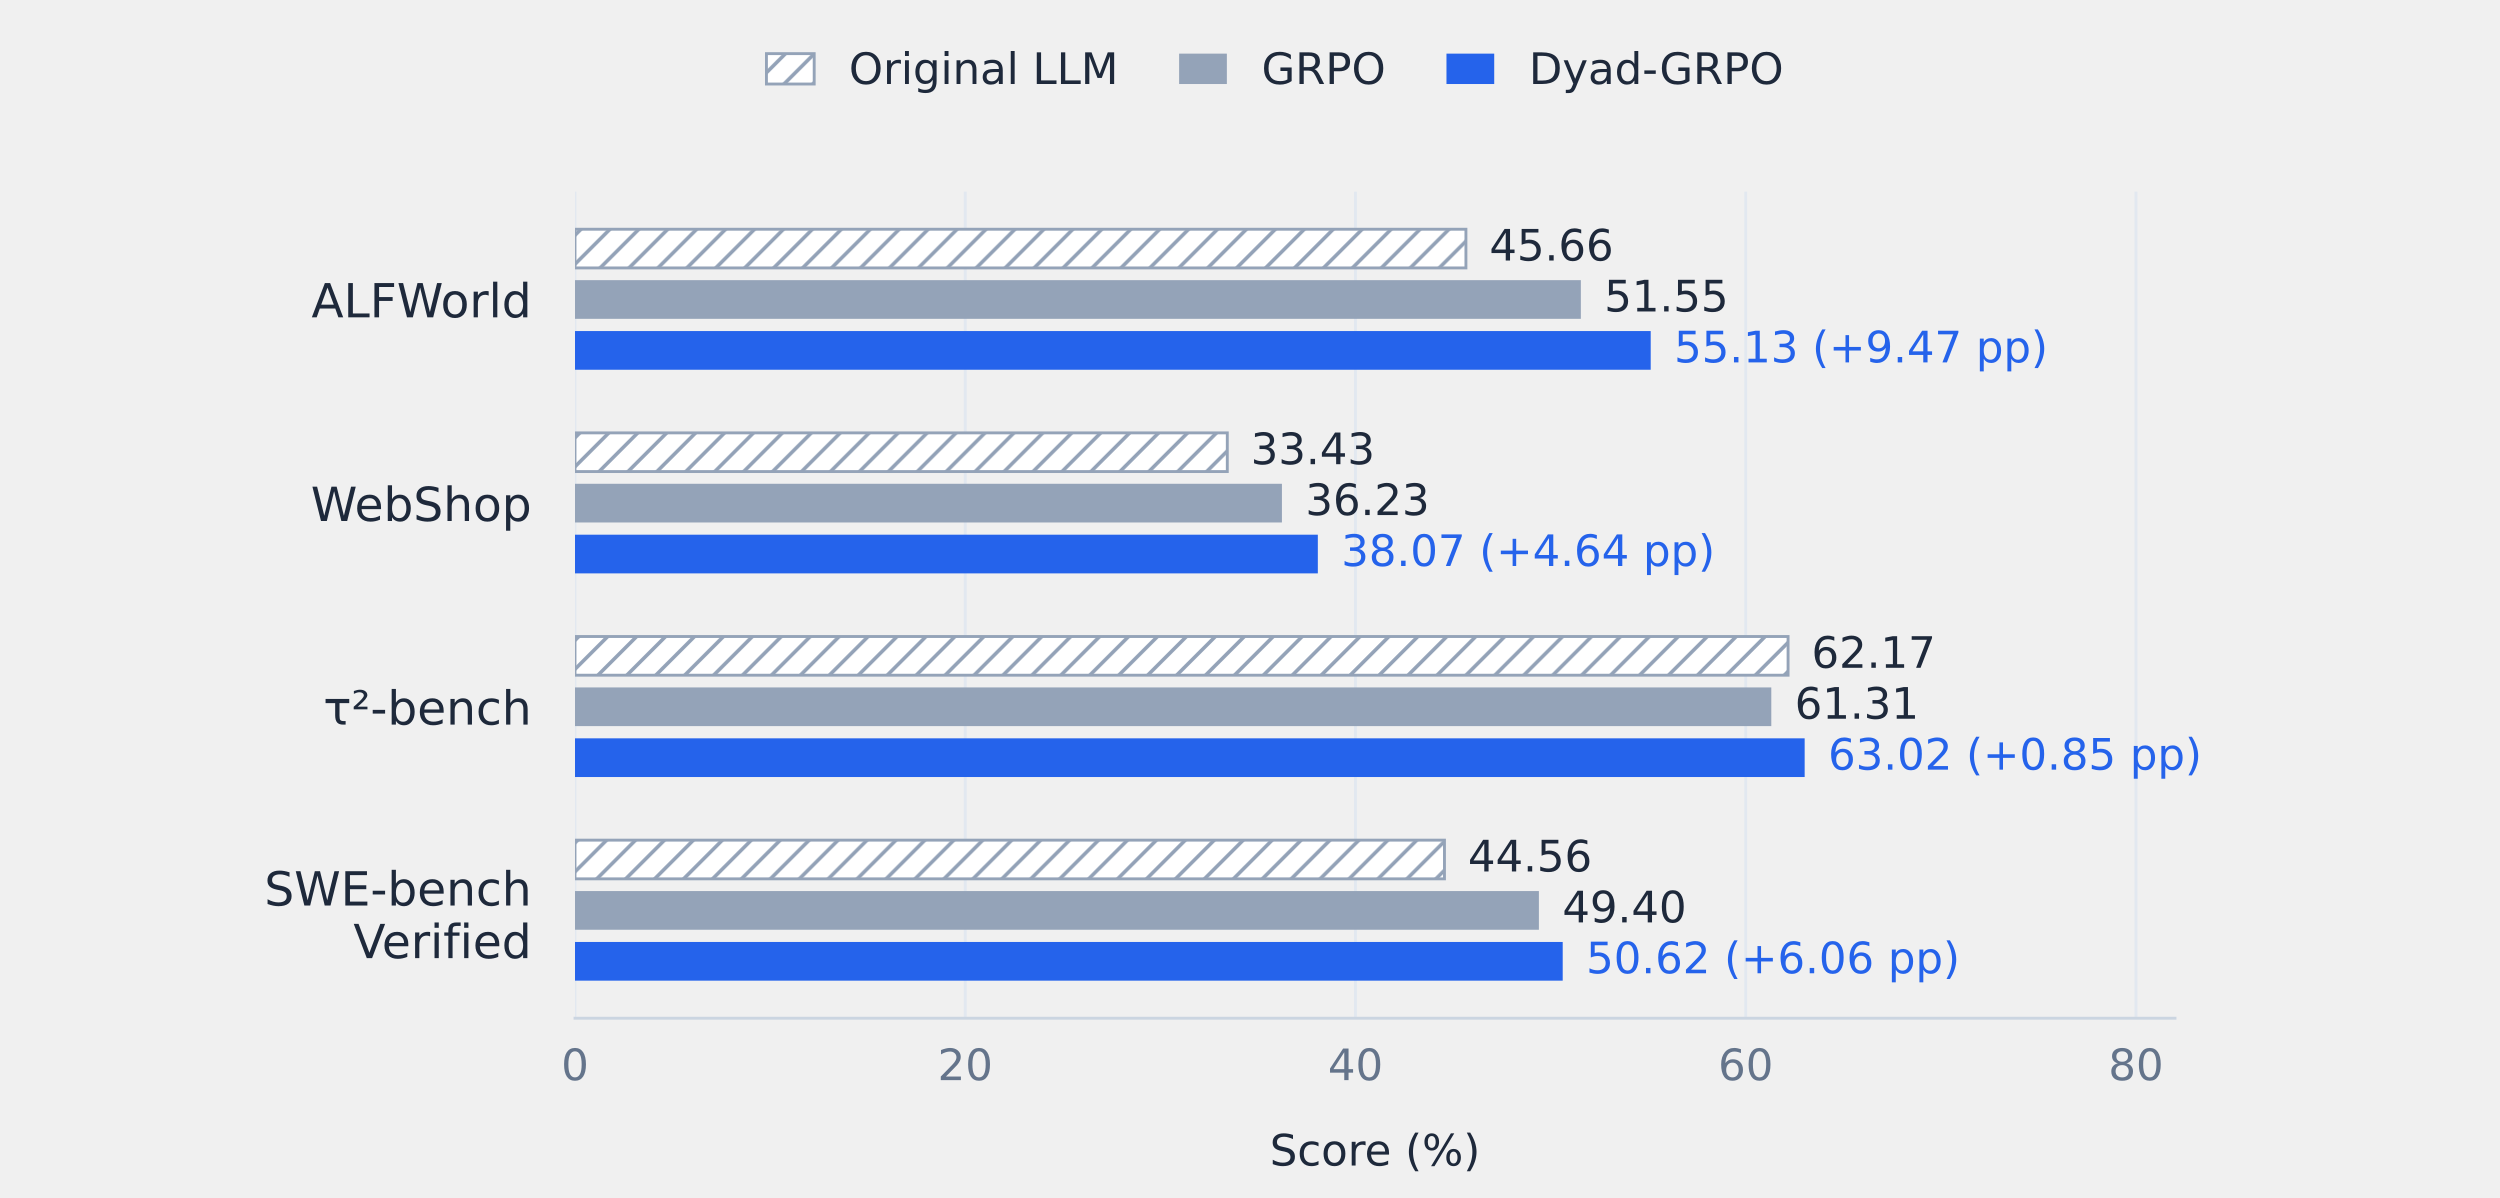
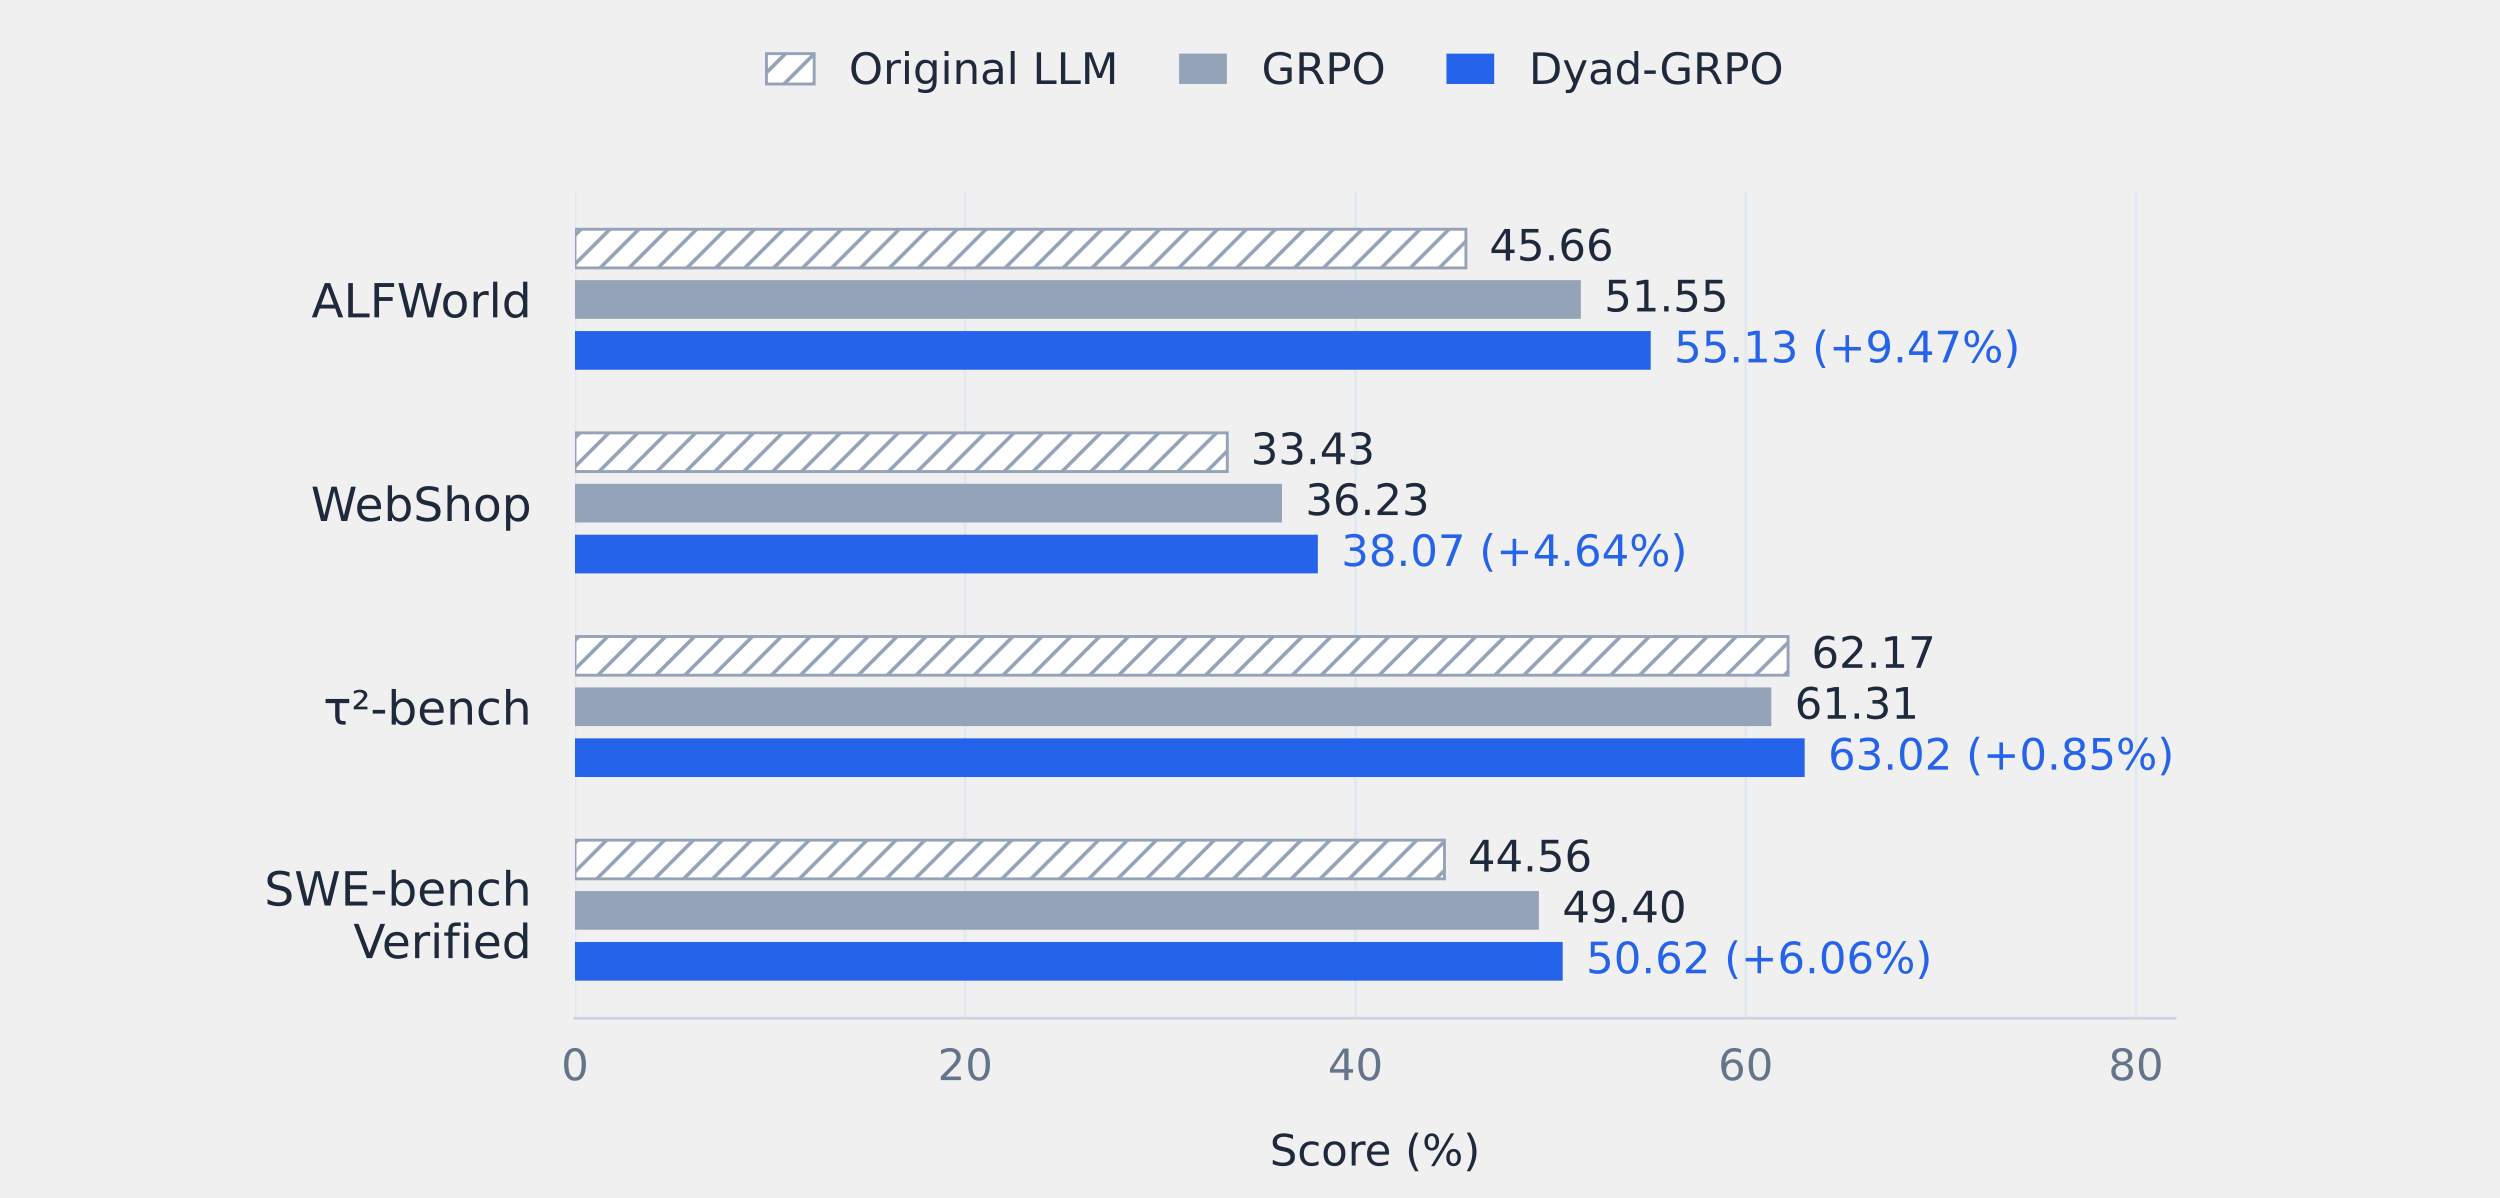
<svg xmlns="http://www.w3.org/2000/svg" width="691.2pt" height="331.2pt" viewBox="0 0 691.2 331.2" version="1.1">
  <defs>
    <style type="text/css">*{stroke-linejoin: round; stroke-linecap: butt}</style>
  </defs>
  <g id="figure_1">
    <g id="patch_1">
      <path d="M 0 331.2 L 691.2 331.2 L 691.2 0 L 0 0 L 0 331.2 z " style="fill: none; opacity: 0" />
    </g>
    <g id="axes_1">
      <g id="patch_2">
        <path d="M 158.976 281.52 L 601.344 281.52 L 601.344 52.992 L 158.976 52.992 L 158.976 281.52 z " style="fill: none" />
      </g>
      <g id="matplotlib.axis_1">
        <g id="xtick_1">
          <g id="line2d_1">
            <path d="M 158.976 281.52 L 158.976 52.992 " clip-path="url(#pbc1d07ce37)" style="fill: none; stroke: #e2e8f0; stroke-width: 0.8; stroke-linecap: square" />
          </g>
          <g id="line2d_2" />
          <g id="text_1">
            <text style="font-size: 12px; font-family: 'DejaVu Sans', 'Arial', 'Bitstream Vera Sans', 'Computer Modern Sans Serif', 'Lucida Grande', 'Verdana', 'Geneva', 'Lucid', 'Helvetica', 'Avant Garde', sans-serif; text-anchor: middle; fill: #64748b" x="158.976" y="298.638" transform="rotate(-0 158.976 298.6381)">0</text>
          </g>
        </g>
        <g id="xtick_2">
          <g id="line2d_3">
            <path d="M 266.871 281.52 L 266.871 52.992 " clip-path="url(#pbc1d07ce37)" style="fill: none; stroke: #e2e8f0; stroke-width: 0.8; stroke-linecap: square" />
          </g>
          <g id="line2d_4" />
          <g id="text_2">
            <text style="font-size: 12px; font-family: 'DejaVu Sans', 'Arial', 'Bitstream Vera Sans', 'Computer Modern Sans Serif', 'Lucida Grande', 'Verdana', 'Geneva', 'Lucid', 'Helvetica', 'Avant Garde', sans-serif; text-anchor: middle; fill: #64748b" x="266.871" y="298.638" transform="rotate(-0 266.8706 298.6381)">20</text>
          </g>
        </g>
        <g id="xtick_3">
          <g id="line2d_5">
            <path d="M 374.765 281.52 L 374.765 52.992 " clip-path="url(#pbc1d07ce37)" style="fill: none; stroke: #e2e8f0; stroke-width: 0.8; stroke-linecap: square" />
          </g>
          <g id="line2d_6" />
          <g id="text_3">
            <text style="font-size: 12px; font-family: 'DejaVu Sans', 'Arial', 'Bitstream Vera Sans', 'Computer Modern Sans Serif', 'Lucida Grande', 'Verdana', 'Geneva', 'Lucid', 'Helvetica', 'Avant Garde', sans-serif; text-anchor: middle; fill: #64748b" x="374.765" y="298.638" transform="rotate(-0 374.7653 298.6381)">40</text>
          </g>
        </g>
        <g id="xtick_4">
          <g id="line2d_7">
            <path d="M 482.66 281.52 L 482.66 52.992 " clip-path="url(#pbc1d07ce37)" style="fill: none; stroke: #e2e8f0; stroke-width: 0.8; stroke-linecap: square" />
          </g>
          <g id="line2d_8" />
          <g id="text_4">
            <text style="font-size: 12px; font-family: 'DejaVu Sans', 'Arial', 'Bitstream Vera Sans', 'Computer Modern Sans Serif', 'Lucida Grande', 'Verdana', 'Geneva', 'Lucid', 'Helvetica', 'Avant Garde', sans-serif; text-anchor: middle; fill: #64748b" x="482.66" y="298.638" transform="rotate(-0 482.6599 298.6381)">60</text>
          </g>
        </g>
        <g id="xtick_5">
          <g id="line2d_9">
            <path d="M 590.555 281.52 L 590.555 52.992 " clip-path="url(#pbc1d07ce37)" style="fill: none; stroke: #e2e8f0; stroke-width: 0.8; stroke-linecap: square" />
          </g>
          <g id="line2d_10" />
          <g id="text_5">
            <text style="font-size: 12px; font-family: 'DejaVu Sans', 'Arial', 'Bitstream Vera Sans', 'Computer Modern Sans Serif', 'Lucida Grande', 'Verdana', 'Geneva', 'Lucid', 'Helvetica', 'Avant Garde', sans-serif; text-anchor: middle; fill: #64748b" x="590.555" y="298.638" transform="rotate(-0 590.5545 298.6381)">80</text>
          </g>
        </g>
        <g id="text_6">
          <text style="font-size: 12px; font-family: 'DejaVu Sans', 'Arial', 'Bitstream Vera Sans', 'Computer Modern Sans Serif', 'Lucida Grande', 'Verdana', 'Geneva', 'Lucid', 'Helvetica', 'Avant Garde', sans-serif; text-anchor: middle; fill: #1e293b" x="380.16" y="322.252" transform="rotate(-0 380.16 322.2519)">Score (%)</text>
        </g>
      </g>
      <g id="matplotlib.axis_2">
        <g id="ytick_1">
          <g id="line2d_11" />
          <g id="text_7">
            <text style="font-size: 13px; font-family: 'DejaVu Sans', 'Arial', 'Bitstream Vera Sans', 'Computer Modern Sans Serif', 'Lucida Grande', 'Verdana', 'Geneva', 'Lucid', 'Helvetica', 'Avant Garde', sans-serif; text-anchor: end; fill: #1e293b" x="146.976" y="87.743" transform="rotate(-0 146.976 87.74266)">ALFWorld</text>
          </g>
        </g>
        <g id="ytick_2">
          <g id="line2d_12" />
          <g id="text_8">
            <text style="font-size: 13px; font-family: 'DejaVu Sans', 'Arial', 'Bitstream Vera Sans', 'Computer Modern Sans Serif', 'Lucida Grande', 'Verdana', 'Geneva', 'Lucid', 'Helvetica', 'Avant Garde', sans-serif; text-anchor: end; fill: #1e293b" x="146.976" y="144.044" transform="rotate(-0 146.976 144.0442)">WebShop</text>
          </g>
        </g>
        <g id="ytick_3">
          <g id="line2d_13" />
          <g id="text_9">
            <text style="font-size: 13px; font-family: 'DejaVu Sans', 'Arial', 'Bitstream Vera Sans', 'Computer Modern Sans Serif', 'Lucida Grande', 'Verdana', 'Geneva', 'Lucid', 'Helvetica', 'Avant Garde', sans-serif; text-anchor: end; fill: #1e293b" x="146.976" y="200.346" transform="rotate(-0 146.976 200.3458)">τ²-bench</text>
          </g>
        </g>
        <g id="ytick_4">
          <g id="line2d_14" />
          <g id="text_10">
            <text style="font-size: 13px; font-family: 'DejaVu Sans', 'Arial', 'Bitstream Vera Sans', 'Computer Modern Sans Serif', 'Lucida Grande', 'Verdana', 'Geneva', 'Lucid', 'Helvetica', 'Avant Garde', sans-serif; fill: #1e293b" transform="translate(73.08725 250.3565)">SWE-bench</text>
            <text style="font-size: 13px; font-family: 'DejaVu Sans', 'Arial', 'Bitstream Vera Sans', 'Computer Modern Sans Serif', 'Lucida Grande', 'Verdana', 'Geneva', 'Lucid', 'Helvetica', 'Avant Garde', sans-serif; fill: #1e293b" transform="translate(97.69584 264.9137)">Verified</text>
          </g>
        </g>
      </g>
      <g id="patch_3">
        <path d="M 158.976 281.52 L 601.344 281.52 " style="fill: none; stroke: #cbd5e1; stroke-width: 0.8; stroke-linejoin: miter; stroke-linecap: square" />
      </g>
      <g id="patch_4">
        <path d="M 158.976 63.38 L 405.299 63.38 L 405.299 74.077 L 158.976 74.077 z " clip-path="url(#pbc1d07ce37)" style="fill: url(#hd3796687db); stroke: #94a3b8; stroke-width: 0.8; stroke-linejoin: miter" />
      </g>
      <g id="patch_5">
        <path d="M 158.976 119.681 L 339.322 119.681 L 339.322 130.378 L 158.976 130.378 z " clip-path="url(#pbc1d07ce37)" style="fill: url(#hd3796687db); stroke: #94a3b8; stroke-width: 0.8; stroke-linejoin: miter" />
      </g>
      <g id="patch_6">
        <path d="M 158.976 175.983 L 494.366 175.983 L 494.366 186.68 L 158.976 186.68 z " clip-path="url(#pbc1d07ce37)" style="fill: url(#hd3796687db); stroke: #94a3b8; stroke-width: 0.8; stroke-linejoin: miter" />
      </g>
      <g id="patch_7">
        <path d="M 158.976 232.284 L 399.365 232.284 L 399.365 242.982 L 158.976 242.982 z " clip-path="url(#pbc1d07ce37)" style="fill: url(#hd3796687db); stroke: #94a3b8; stroke-width: 0.8; stroke-linejoin: miter" />
      </g>
      <g id="text_11">
        <text style="font-size: 12px; font-family: 'DejaVu Sans', 'Arial', 'Bitstream Vera Sans', 'Computer Modern Sans Serif', 'Lucida Grande', 'Verdana', 'Geneva', 'Lucid', 'Helvetica', 'Avant Garde', sans-serif; text-anchor: start; fill: #1e293b" x="411.773" y="72.04" transform="rotate(-0 411.7731 72.03953)">45.66</text>
      </g>
      <g id="text_12">
        <text style="font-size: 12px; font-family: 'DejaVu Sans', 'Arial', 'Bitstream Vera Sans', 'Computer Modern Sans Serif', 'Lucida Grande', 'Verdana', 'Geneva', 'Lucid', 'Helvetica', 'Avant Garde', sans-serif; text-anchor: start; fill: #1e293b" x="345.796" y="128.341" transform="rotate(-0 345.7956 128.3411)">33.43</text>
      </g>
      <g id="text_13">
        <text style="font-size: 12px; font-family: 'DejaVu Sans', 'Arial', 'Bitstream Vera Sans', 'Computer Modern Sans Serif', 'Lucida Grande', 'Verdana', 'Geneva', 'Lucid', 'Helvetica', 'Avant Garde', sans-serif; text-anchor: start; fill: #1e293b" x="500.84" y="184.643" transform="rotate(-0 500.8401 184.6426)">62.17</text>
      </g>
      <g id="text_14">
        <text style="font-size: 12px; font-family: 'DejaVu Sans', 'Arial', 'Bitstream Vera Sans', 'Computer Modern Sans Serif', 'Lucida Grande', 'Verdana', 'Geneva', 'Lucid', 'Helvetica', 'Avant Garde', sans-serif; text-anchor: start; fill: #1e293b" x="405.839" y="240.944" transform="rotate(-0 405.8389 240.9442)">44.56</text>
      </g>
      <g id="patch_8">
        <path d="M 158.976 77.455 L 437.074 77.455 L 437.074 88.152 L 158.976 88.152 z " clip-path="url(#pbc1d07ce37)" style="fill: #94a3b8" />
      </g>
      <g id="patch_9">
        <path d="M 158.976 133.757 L 354.427 133.757 L 354.427 144.454 L 158.976 144.454 z " clip-path="url(#pbc1d07ce37)" style="fill: #94a3b8" />
      </g>
      <g id="patch_10">
        <path d="M 158.976 190.058 L 489.727 190.058 L 489.727 200.755 L 158.976 200.755 z " clip-path="url(#pbc1d07ce37)" style="fill: #94a3b8" />
      </g>
      <g id="patch_11">
        <path d="M 158.976 246.36 L 425.476 246.36 L 425.476 257.057 L 158.976 257.057 z " clip-path="url(#pbc1d07ce37)" style="fill: #94a3b8" />
      </g>
      <g id="text_15">
        <text style="font-size: 12px; font-family: 'DejaVu Sans', 'Arial', 'Bitstream Vera Sans', 'Computer Modern Sans Serif', 'Lucida Grande', 'Verdana', 'Geneva', 'Lucid', 'Helvetica', 'Avant Garde', sans-serif; text-anchor: start; fill: #1e293b" x="443.548" y="86.115" transform="rotate(-0 443.5481 86.11492)">51.55</text>
      </g>
      <g id="text_16">
        <text style="font-size: 12px; font-family: 'DejaVu Sans', 'Arial', 'Bitstream Vera Sans', 'Computer Modern Sans Serif', 'Lucida Grande', 'Verdana', 'Geneva', 'Lucid', 'Helvetica', 'Avant Garde', sans-serif; text-anchor: start; fill: #1e293b" x="360.901" y="142.416" transform="rotate(-0 360.9008 142.4165)">36.23</text>
      </g>
      <g id="text_17">
        <text style="font-size: 12px; font-family: 'DejaVu Sans', 'Arial', 'Bitstream Vera Sans', 'Computer Modern Sans Serif', 'Lucida Grande', 'Verdana', 'Geneva', 'Lucid', 'Helvetica', 'Avant Garde', sans-serif; text-anchor: start; fill: #1e293b" x="496.201" y="198.718" transform="rotate(-0 496.2007 198.718)">61.31</text>
      </g>
      <g id="text_18">
        <text style="font-size: 12px; font-family: 'DejaVu Sans', 'Arial', 'Bitstream Vera Sans', 'Computer Modern Sans Serif', 'Lucida Grande', 'Verdana', 'Geneva', 'Lucid', 'Helvetica', 'Avant Garde', sans-serif; text-anchor: start; fill: #1e293b" x="431.949" y="255.02" transform="rotate(-0 431.9494 255.0196)">49.40</text>
      </g>
      <g id="patch_12">
        <path d="M 158.976 91.53 L 456.388 91.53 L 456.388 102.228 L 158.976 102.228 z " clip-path="url(#pbc1d07ce37)" style="fill: #2563eb" />
      </g>
      <g id="patch_13">
        <path d="M 158.976 147.832 L 364.353 147.832 L 364.353 158.529 L 158.976 158.529 z " clip-path="url(#pbc1d07ce37)" style="fill: #2563eb" />
      </g>
      <g id="patch_14">
        <path d="M 158.976 204.134 L 498.952 204.134 L 498.952 214.831 L 158.976 214.831 z " clip-path="url(#pbc1d07ce37)" style="fill: #2563eb" />
      </g>
      <g id="patch_15">
        <path d="M 158.976 260.435 L 432.057 260.435 L 432.057 271.132 L 158.976 271.132 z " clip-path="url(#pbc1d07ce37)" style="fill: #2563eb" />
      </g>
      <g id="text_19">
-         <text style="font-size: 12px; font-family: 'DejaVu Sans', 'Arial', 'Bitstream Vera Sans', 'Computer Modern Sans Serif', 'Lucida Grande', 'Verdana', 'Geneva', 'Lucid', 'Helvetica', 'Avant Garde', sans-serif; text-anchor: start; fill: #2563eb" x="462.861" y="100.19" transform="rotate(-0 462.8612 100.1903)">55.13  (+9.47 pp)</text>
+         <text style="font-size: 12px; font-family: 'DejaVu Sans', 'Arial', 'Bitstream Vera Sans', 'Computer Modern Sans Serif', 'Lucida Grande', 'Verdana', 'Geneva', 'Lucid', 'Helvetica', 'Avant Garde', sans-serif; text-anchor: start; fill: #2563eb" x="462.861" y="100.19" transform="rotate(-0 462.8612 100.1903)">55.13  (+9.47%)</text>
      </g>
      <g id="text_20">
-         <text style="font-size: 12px; font-family: 'DejaVu Sans', 'Arial', 'Bitstream Vera Sans', 'Computer Modern Sans Serif', 'Lucida Grande', 'Verdana', 'Geneva', 'Lucid', 'Helvetica', 'Avant Garde', sans-serif; text-anchor: start; fill: #2563eb" x="370.827" y="156.492" transform="rotate(-0 370.8271 156.4919)">38.07  (+4.64 pp)</text>
+         <text style="font-size: 12px; font-family: 'DejaVu Sans', 'Arial', 'Bitstream Vera Sans', 'Computer Modern Sans Serif', 'Lucida Grande', 'Verdana', 'Geneva', 'Lucid', 'Helvetica', 'Avant Garde', sans-serif; text-anchor: start; fill: #2563eb" x="370.827" y="156.492" transform="rotate(-0 370.8271 156.4919)">38.07  (+4.64%)</text>
      </g>
      <g id="text_21">
-         <text style="font-size: 12px; font-family: 'DejaVu Sans', 'Arial', 'Bitstream Vera Sans', 'Computer Modern Sans Serif', 'Lucida Grande', 'Verdana', 'Geneva', 'Lucid', 'Helvetica', 'Avant Garde', sans-serif; text-anchor: start; fill: #2563eb" x="505.426" y="212.793" transform="rotate(-0 505.4257 212.7934)">63.02  (+0.85 pp)</text>
+         <text style="font-size: 12px; font-family: 'DejaVu Sans', 'Arial', 'Bitstream Vera Sans', 'Computer Modern Sans Serif', 'Lucida Grande', 'Verdana', 'Geneva', 'Lucid', 'Helvetica', 'Avant Garde', sans-serif; text-anchor: start; fill: #2563eb" x="505.426" y="212.793" transform="rotate(-0 505.4257 212.7934)">63.02  (+0.85%)</text>
      </g>
      <g id="text_22">
-         <text style="font-size: 12px; font-family: 'DejaVu Sans', 'Arial', 'Bitstream Vera Sans', 'Computer Modern Sans Serif', 'Lucida Grande', 'Verdana', 'Geneva', 'Lucid', 'Helvetica', 'Avant Garde', sans-serif; text-anchor: start; fill: #2563eb" x="438.531" y="269.095" transform="rotate(-0 438.531 269.095)">50.62  (+6.06 pp)</text>
+         <text style="font-size: 12px; font-family: 'DejaVu Sans', 'Arial', 'Bitstream Vera Sans', 'Computer Modern Sans Serif', 'Lucida Grande', 'Verdana', 'Geneva', 'Lucid', 'Helvetica', 'Avant Garde', sans-serif; text-anchor: start; fill: #2563eb" x="438.531" y="269.095" transform="rotate(-0 438.531 269.095)">50.62  (+6.06%)</text>
      </g>
    </g>
    <g id="legend_1">
      <g id="patch_16">
        <path d="M 211.906 23.23 L 225.106 23.23 L 225.106 14.83 L 211.906 14.83 z " style="fill: url(#hd3796687db); stroke: #94a3b8; stroke-width: 0.8; stroke-linejoin: miter" />
      </g>
      <g id="text_23">
        <text style="font-size: 12px; font-family: 'DejaVu Sans', 'Arial', 'Bitstream Vera Sans', 'Computer Modern Sans Serif', 'Lucida Grande', 'Verdana', 'Geneva', 'Lucid', 'Helvetica', 'Avant Garde', sans-serif; text-anchor: start; fill: #1e293b" x="234.706" y="23.23" transform="rotate(-0 234.7057 23.23013)">Original LLM</text>
      </g>
      <g id="patch_17">
        <path d="M 326.003 23.23 L 339.203 23.23 L 339.203 14.83 L 326.003 14.83 z " style="fill: #94a3b8" />
      </g>
      <g id="text_24">
        <text style="font-size: 12px; font-family: 'DejaVu Sans', 'Arial', 'Bitstream Vera Sans', 'Computer Modern Sans Serif', 'Lucida Grande', 'Verdana', 'Geneva', 'Lucid', 'Helvetica', 'Avant Garde', sans-serif; text-anchor: start; fill: #1e293b" x="348.803" y="23.23" transform="rotate(-0 348.8032 23.23013)">GRPO</text>
      </g>
      <g id="patch_18">
        <path d="M 399.921 23.23 L 413.121 23.23 L 413.121 14.83 L 399.921 14.83 z " style="fill: #2563eb" />
      </g>
      <g id="text_25">
        <text style="font-size: 12px; font-family: 'DejaVu Sans', 'Arial', 'Bitstream Vera Sans', 'Computer Modern Sans Serif', 'Lucida Grande', 'Verdana', 'Geneva', 'Lucid', 'Helvetica', 'Avant Garde', sans-serif; text-anchor: start; fill: #1e293b" x="422.721" y="23.23" transform="rotate(-0 422.7214 23.23013)">Dyad-GRPO</text>
      </g>
    </g>
  </g>
  <defs>
    <clipPath id="pbc1d07ce37">
      <rect x="158.976" y="52.992" width="442.368" height="228.528" />
    </clipPath>
  </defs>
  <defs>
    <pattern id="hd3796687db" patternUnits="userSpaceOnUse" x="0" y="0" width="72" height="72">
      <rect x="0" y="0" width="73" height="73" fill="#ffffff" />
      <path d="M -36 36 L 36 -36 M -32 40 L 40 -32 M -28 44 L 44 -28 M -24 48 L 48 -24 M -20 52 L 52 -20 M -16 56 L 56 -16 M -12 60 L 60 -12 M -8 64 L 64 -8 M -4 68 L 68 -4 M 0 72 L 72 0 M 4 76 L 76 4 M 8 80 L 80 8 M 12 84 L 84 12 M 16 88 L 88 16 M 20 92 L 92 20 M 24 96 L 96 24 M 28 100 L 100 28 M 32 104 L 104 32 M 36 108 L 108 36 " style="fill: #94a3b8; stroke: #94a3b8; stroke-width: 1.0; stroke-linecap: butt; stroke-linejoin: miter" />
    </pattern>
  </defs>
</svg>
